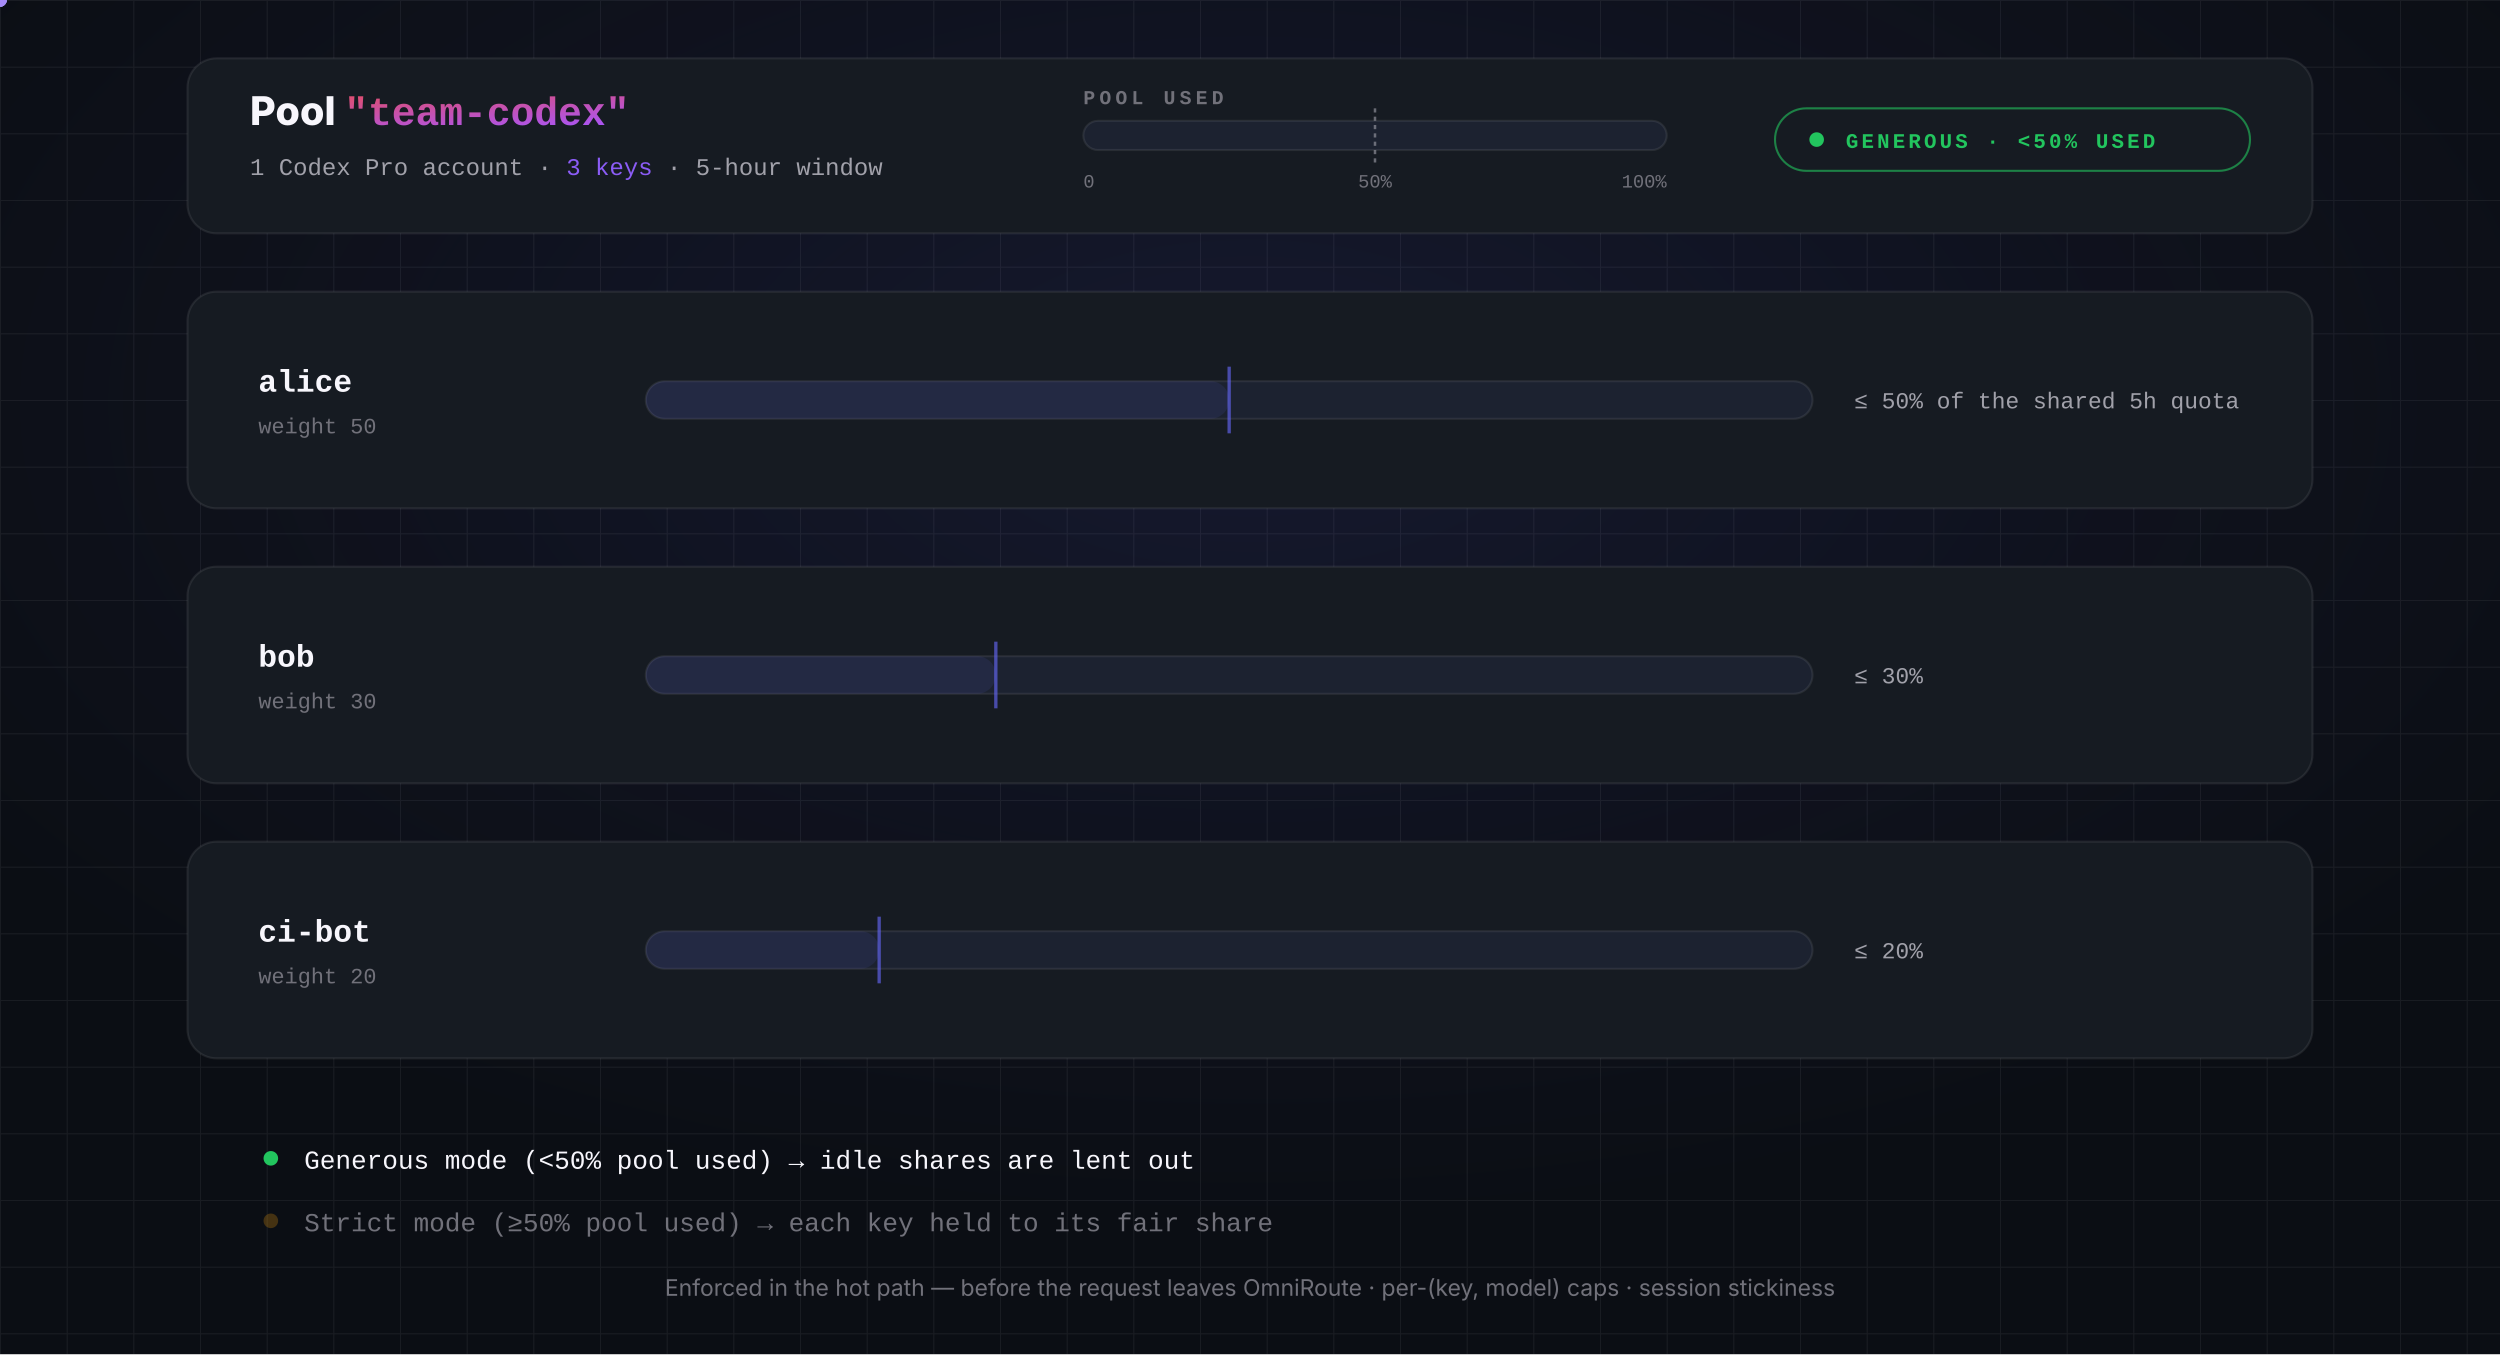
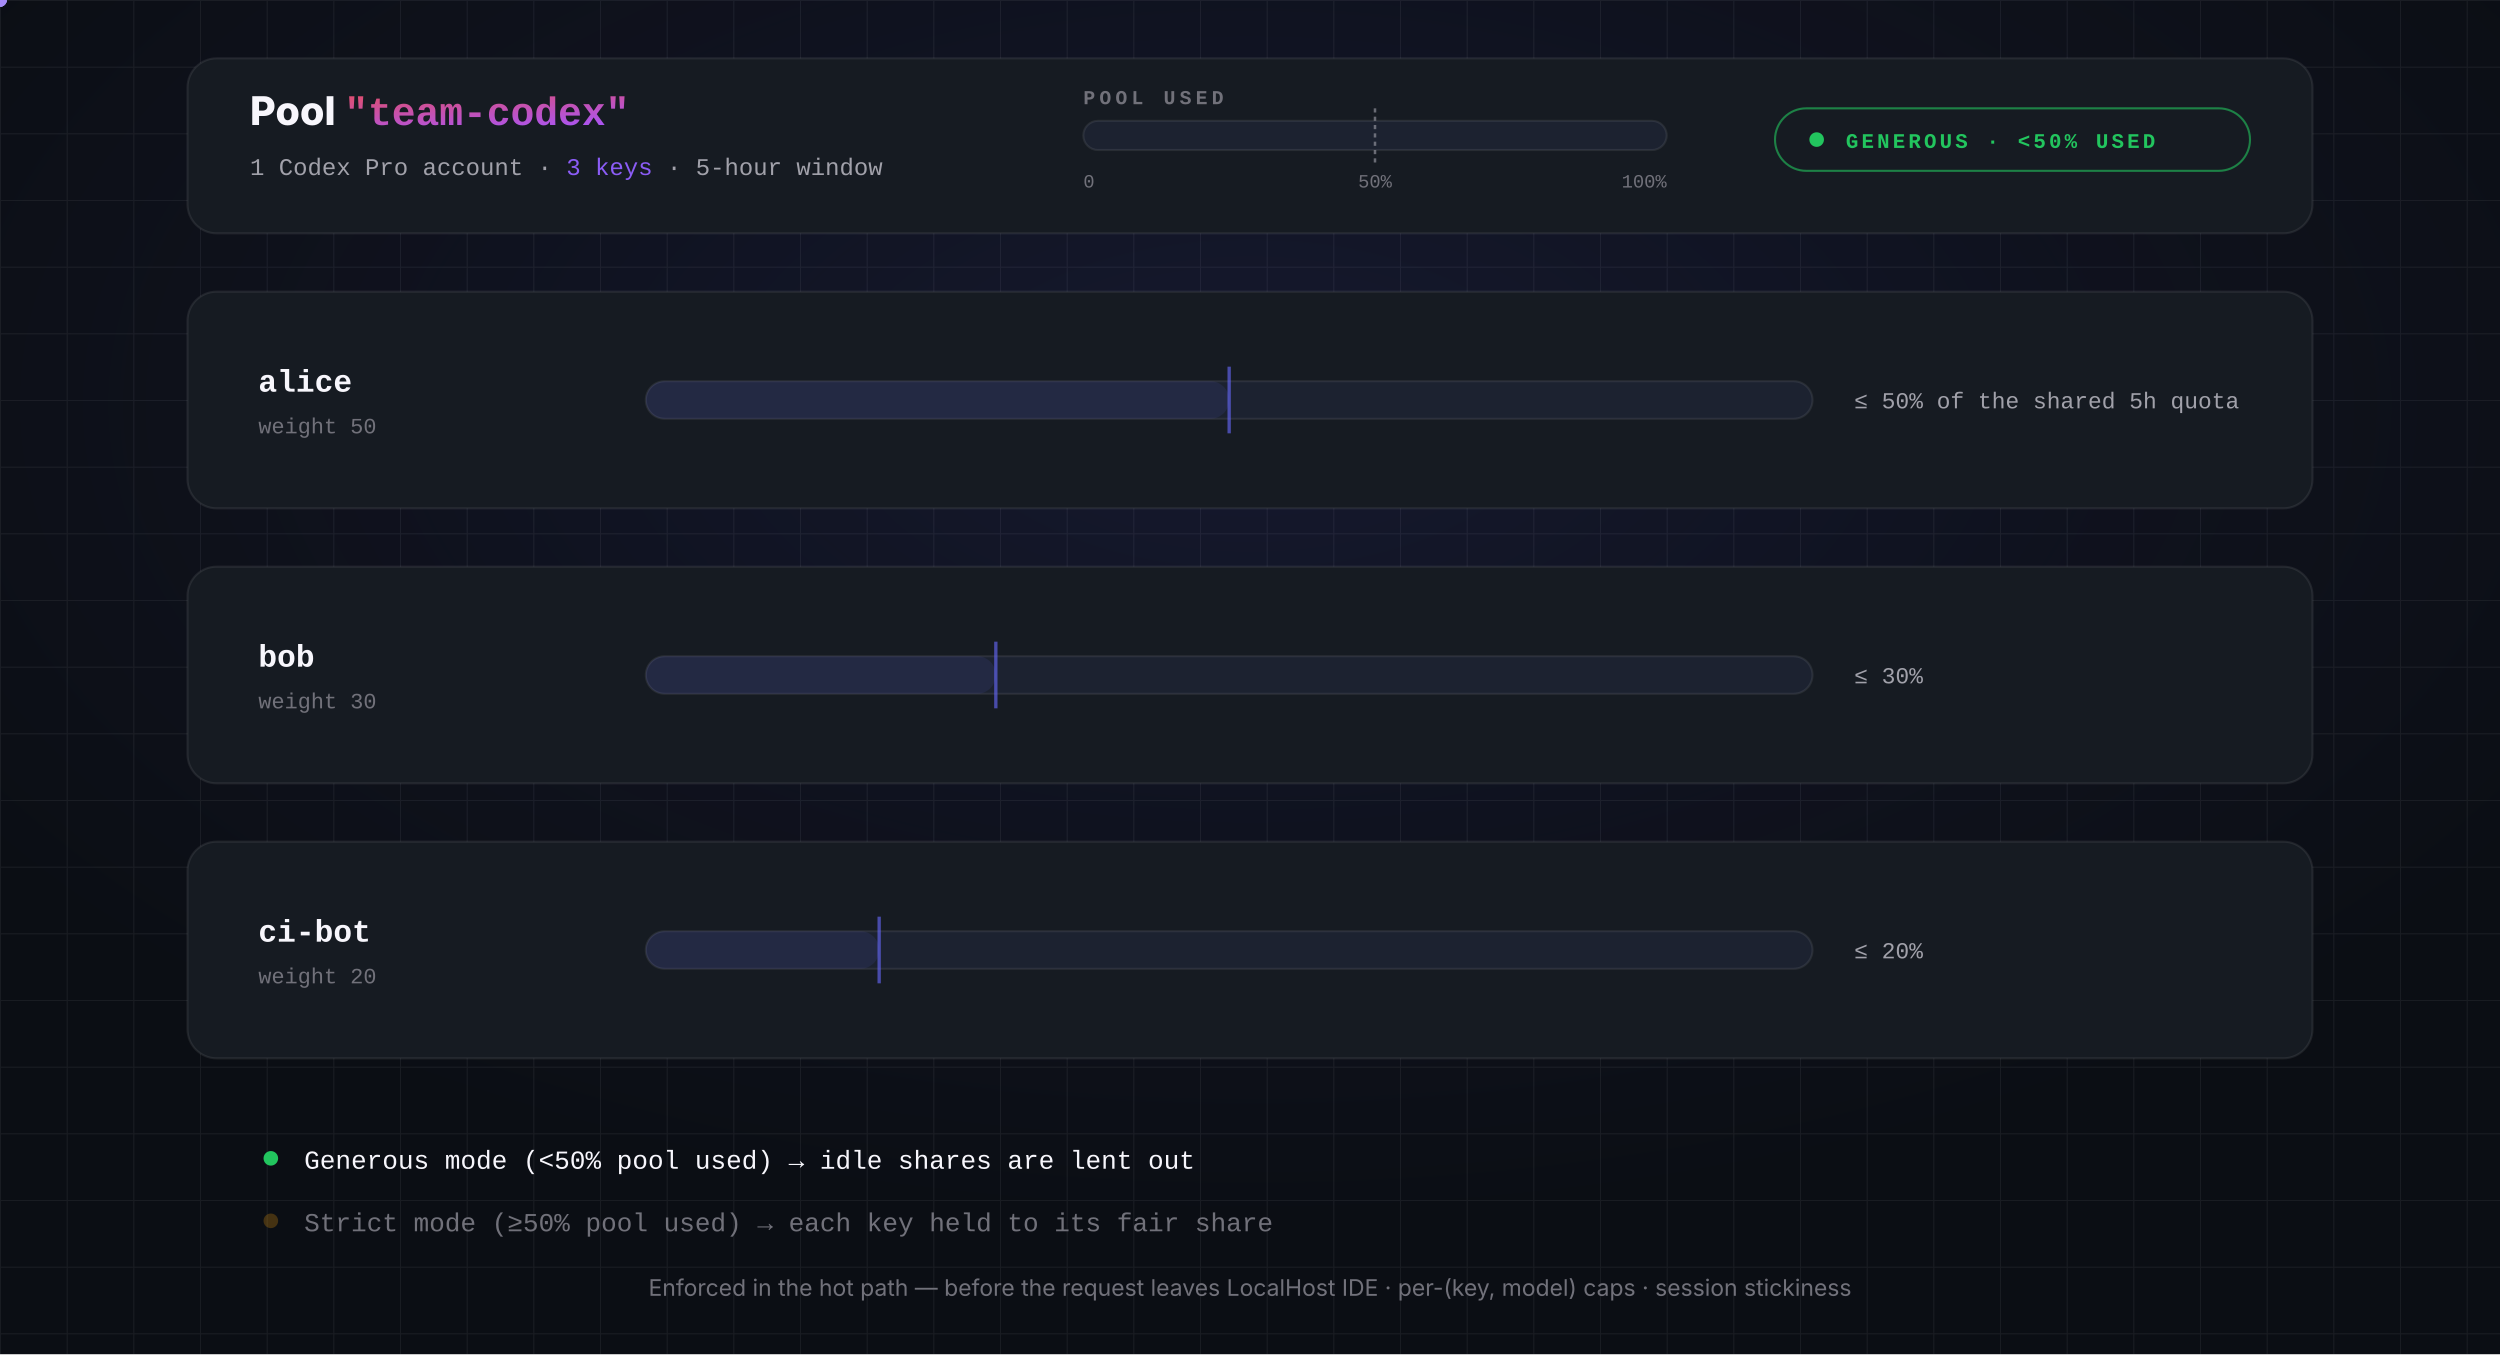
- <svg xmlns="http://www.w3.org/2000/svg" viewBox="0 0 1200 650" role="img" aria-label="OmniRoute key pool 'team-codex': one Codex Pro account shared by 3 keys over a 5-hour window. alice weight 50, bob weight 30, ci-bot weight 20. In generous mode (under 50% pool used) idle shares are lent out; once the pool crosses 50% strict mode holds each key to its fair share.">
+ <svg xmlns="http://www.w3.org/2000/svg" viewBox="0 0 1200 650" role="img" aria-label="LocalHost IDE key pool 'team-codex': one Codex Pro account shared by 3 keys over a 5-hour window. alice weight 50, bob weight 30, ci-bot weight 20. In generous mode (under 50% pool used) idle shares are lent out; once the pool crosses 50% strict mode holds each key to its fair share.">
  <defs>
    <radialGradient id="bgGlowP" cx="50%" cy="30%" r="60%">
      <stop offset="0%" stop-color="#6366f1" stop-opacity="0.12" />
      <stop offset="60%" stop-color="#6366f1" stop-opacity="0.04" />
      <stop offset="100%" stop-color="#6366f1" stop-opacity="0" />
    </radialGradient>
    <linearGradient id="gradBrandP" x1="0" y1="0" x2="1" y2="1">
      <stop offset="0%" stop-color="#e54d5e" />
      <stop offset="100%" stop-color="#a855f7" />
    </linearGradient>
    <pattern id="gridPaperP" width="32" height="32" patternUnits="userSpaceOnUse">
      <path d="M 32 0 L 0 0 0 32" fill="none" stroke="#ffffff" stroke-opacity="0.06" stroke-width="1" />
    </pattern>
    <path id="pReqA" d="M 236,192 L 352,192" />
    <path id="pReqB" d="M 236,324 L 352,324" />
    <path id="pReqC" d="M 236,456 L 352,456" />
    <path id="pRejC" d="M 236,456 L 414,456" />
    <path id="pLend" d="M 430,324 C 430,392 446,390 446,440" />
  </defs>
  <rect width="1200" height="650" fill="#0b0e14" />
  <rect width="1200" height="650" fill="url(#gridPaperP)" />
  <rect width="1200" height="650" fill="url(#bgGlowP)" />
  <rect x="90" y="28" width="1020" height="84" rx="14" fill="#161b22" stroke="#ffffff" stroke-opacity="0.08" stroke-width="1" />
  <text x="120" y="60" font-family="Inter, 'Segoe UI', Arial, Helvetica, system-ui, sans-serif" font-size="19" font-weight="800" fill="#F7F6FC">Pool <tspan font-family="Consolas, 'Courier New', monospace" fill="url(#gradBrandP)">"team-codex"</tspan>
  </text>
  <text x="120" y="84" font-family="Consolas, 'Courier New', monospace" font-size="11.5" fill="#a1a1aa">1 Codex Pro account · <tspan fill="#8b5cf6">3 keys</tspan> · 5-hour window</text>
  <text x="520" y="50" font-family="Consolas, 'Courier New', monospace" font-size="9.5" letter-spacing="2" font-weight="700" fill="#71717a">POOL USED</text>
  <rect x="520" y="58" width="280" height="14" rx="7" fill="#1c2230" stroke="#ffffff" stroke-opacity="0.08" stroke-width="1" />
  <rect x="521" y="59" height="12" rx="6" width="0" fill="#22c55e">
    <animate attributeName="width" values="0;92;129;176;190;190;0" keyTimes="0;0.25;0.50;0.59;0.80;0.965;1" dur="16s" repeatCount="indefinite" />
    <animate attributeName="fill" values="#22c55e;#22c55e;#f59e0b;#f59e0b" keyTimes="0;0.52;0.55;1" dur="16s" repeatCount="indefinite" />
  </rect>
  <line x1="660" y1="52" x2="660" y2="78" stroke="#a1a1aa" stroke-width="1.2" stroke-dasharray="2 2" stroke-opacity="0.6">
    <animate attributeName="stroke" values="#a1a1aa;#a1a1aa;#f59e0b;#f59e0b;#a1a1aa;#a1a1aa" keyTimes="0;0.52;0.53;0.60;0.63;1" dur="16s" repeatCount="indefinite" />
    <animate attributeName="stroke-opacity" values="0.6;0.6;1;1;0.6;0.6" keyTimes="0;0.52;0.53;0.60;0.63;1" dur="16s" repeatCount="indefinite" />
  </line>
  <text x="660" y="90" text-anchor="middle" font-family="Consolas, 'Courier New', monospace" font-size="9" fill="#71717a">50%</text>
  <text x="520" y="90" font-family="Consolas, 'Courier New', monospace" font-size="9" fill="#71717a">0</text>
  <text x="800" y="90" text-anchor="end" font-family="Consolas, 'Courier New', monospace" font-size="9" fill="#71717a">100%</text>
  <g>
    <animate attributeName="opacity" values="1;1;0;0" keyTimes="0;0.52;0.545;1" dur="16s" repeatCount="indefinite" />
    <rect x="852" y="52" width="228" height="30" rx="15" fill="#161b22" stroke="#22c55e" stroke-width="1" stroke-opacity="0.6" />
    <circle cx="872" cy="67" r="3.5" fill="#22c55e">
      <animate attributeName="opacity" values="1;0.35;1" dur="1.6s" repeatCount="indefinite" />
    </circle>
    <text x="886" y="71" font-family="Consolas, 'Courier New', monospace" font-size="10" letter-spacing="1.5" font-weight="700" fill="#22c55e">GENEROUS · &lt;50% USED</text>
  </g>
  <g opacity="0">
    <animate attributeName="opacity" values="0;0;1;1" keyTimes="0;0.53;0.555;1" dur="16s" repeatCount="indefinite" />
    <rect x="852" y="52" width="228" height="30" rx="15" fill="#161b22" stroke="#f59e0b" stroke-width="1" stroke-opacity="0.7" />
    <circle cx="872" cy="67" r="3.5" fill="#f59e0b">
      <animate attributeName="opacity" values="1;0.35;1" dur="1s" repeatCount="indefinite" />
    </circle>
    <text x="886" y="71" font-family="Consolas, 'Courier New', monospace" font-size="10" letter-spacing="1.5" font-weight="700" fill="#f59e0b">STRICT · ≥50% USED</text>
  </g>
  <rect x="90" y="140" width="1020" height="104" rx="14" fill="#161b22" stroke="#ffffff" stroke-opacity="0.08" stroke-width="1" />
  <rect x="90" y="272" width="1020" height="104" rx="14" fill="#161b22" stroke="#ffffff" stroke-opacity="0.08" stroke-width="1" />
  <rect x="90" y="404" width="1020" height="104" rx="14" fill="#161b22" stroke="#ffffff" stroke-opacity="0.08" stroke-width="1" />
  <text x="124" y="188" font-family="Consolas, 'Courier New', monospace" font-size="15" font-weight="700" fill="#F7F6FC">alice</text>
  <text x="124" y="208" font-family="Consolas, 'Courier New', monospace" font-size="10.5" fill="#71717a">weight 50</text>
  <text x="124" y="320" font-family="Consolas, 'Courier New', monospace" font-size="15" font-weight="700" fill="#F7F6FC">bob</text>
  <text x="124" y="340" font-family="Consolas, 'Courier New', monospace" font-size="10.5" fill="#71717a">weight 30</text>
  <text x="124" y="452" font-family="Consolas, 'Courier New', monospace" font-size="15" font-weight="700" fill="#F7F6FC">ci-bot</text>
  <text x="124" y="472" font-family="Consolas, 'Courier New', monospace" font-size="10.5" fill="#71717a">weight 20</text>
  <rect x="310" y="183" width="560" height="18" rx="9" fill="#1c2230" stroke="#ffffff" stroke-opacity="0.08" stroke-width="1" />
  <rect x="310" y="315" width="560" height="18" rx="9" fill="#1c2230" stroke="#ffffff" stroke-opacity="0.08" stroke-width="1" />
  <rect x="310" y="447" width="560" height="18" rx="9" fill="#1c2230" stroke="#ffffff" stroke-opacity="0.08" stroke-width="1" />
  <rect x="310" y="183" width="280" height="18" rx="9" fill="#6366f1" opacity="0.10" />
  <rect x="310" y="315" width="168" height="18" rx="9" fill="#6366f1" opacity="0.10" />
  <rect x="310" y="447" width="112" height="18" rx="9" fill="#6366f1" opacity="0.10" />
  <g stroke-width="1.6">
    <line x1="590" y1="176" x2="590" y2="208" stroke="#6366f1" stroke-opacity="0.65">
      <animate attributeName="stroke" values="#6366f1;#6366f1;#f59e0b;#f59e0b" keyTimes="0;0.53;0.56;1" dur="16s" repeatCount="indefinite" />
    </line>
    <line x1="478" y1="308" x2="478" y2="340" stroke="#6366f1" stroke-opacity="0.65">
      <animate attributeName="stroke" values="#6366f1;#6366f1;#f59e0b;#f59e0b" keyTimes="0;0.53;0.56;1" dur="16s" repeatCount="indefinite" />
    </line>
    <line x1="422" y1="440" x2="422" y2="472" stroke="#6366f1" stroke-opacity="0.65">
      <animate attributeName="stroke" values="#6366f1;#6366f1;#f59e0b;#f59e0b" keyTimes="0;0.53;0.56;1" dur="16s" repeatCount="indefinite" />
    </line>
  </g>
  <text x="890" y="196" font-family="Consolas, 'Courier New', monospace" font-size="11" fill="#a1a1aa">≤ 50% of the shared 5h quota</text>
  <text x="890" y="328" font-family="Consolas, 'Courier New', monospace" font-size="11" fill="#a1a1aa">≤ 30%</text>
  <text x="890" y="460" font-family="Consolas, 'Courier New', monospace" font-size="11" fill="#a1a1aa">≤ 20%</text>
  <g>
    <animate attributeName="opacity" values="1;1;0;0;1" keyTimes="0;0.94;0.965;0.99;1" dur="16s" repeatCount="indefinite" />
    <rect x="311" y="184" height="16" rx="8" width="0" fill="#8b5cf6">
      <animate attributeName="width" values="0;38;67;67;140;168;168;0" keyTimes="0;0.12;0.25;0.50;0.59;0.80;0.965;1" dur="16s" repeatCount="indefinite" />
    </rect>
    <rect x="311" y="316" height="16" rx="8" width="0" fill="#8b5cf6">
      <animate attributeName="width" values="0;19;34;34;56;56;0" keyTimes="0;0.15;0.25;0.50;0.59;0.965;1" dur="16s" repeatCount="indefinite" />
    </rect>
    <rect x="311" y="448" height="16" rx="8" width="0" fill="#8b5cf6">
      <animate attributeName="width" values="0;56;84;112;112;112;0" keyTimes="0;0.12;0.25;0.36;0.50;0.965;1" dur="16s" repeatCount="indefinite" />
    </rect>
    <rect x="420" y="448" height="16" rx="8" width="0" fill="#22c55e">
      <animate attributeName="width" values="0;0;47;47;47;0" keyTimes="0;0.36;0.47;0.50;0.965;1" dur="16s" repeatCount="indefinite" />
      <animate attributeName="opacity" values="1;1;0.45;0.45" keyTimes="0;0.53;0.56;1" dur="16s" repeatCount="indefinite" />
    </rect>
    <text x="444" y="440" text-anchor="middle" font-family="Consolas, 'Courier New', monospace" font-size="9.5" fill="#22c55e" opacity="0">
      <animate attributeName="opacity" values="0;0;1;1;0.35;0.35;0" keyTimes="0;0.37;0.42;0.52;0.56;0.94;1" dur="16s" repeatCount="indefinite" />lent</text>
    <g fill="#a78bfa">
      <circle r="3.2">
        <animateMotion dur="1.5s" repeatCount="indefinite" begin="0s">
          <mpath href="#pReqA" />
        </animateMotion>
        <animate attributeName="opacity" values="0;1;1;0" dur="1.5s" begin="0s" repeatCount="indefinite" />
      </circle>
      <circle r="3.2">
        <animateMotion dur="1.5s" repeatCount="indefinite" begin="0.75s">
          <mpath href="#pReqA" />
        </animateMotion>
        <animate attributeName="opacity" values="0;1;1;0" dur="1.5s" begin="0.75s" repeatCount="indefinite" />
      </circle>
    </g>
    <g fill="#a78bfa">
      <animate attributeName="opacity" values="1;1;0;0;1;1" keyTimes="0;0.25;0.28;0.50;0.53;1" dur="16s" repeatCount="indefinite" />
      <circle r="3.2">
        <animateMotion dur="2.6s" repeatCount="indefinite" begin="0.4s">
          <mpath href="#pReqB" />
        </animateMotion>
        <animate attributeName="opacity" values="0;1;1;0" dur="2.6s" begin="0.4s" repeatCount="indefinite" />
      </circle>
    </g>
    <text x="240" y="310" font-family="Consolas, 'Courier New', monospace" font-size="9.5" fill="#71717a" opacity="0">
      <animate attributeName="opacity" values="0;0;1;1;0;0" keyTimes="0;0.28;0.32;0.48;0.52;1" dur="16s" repeatCount="indefinite" />idle</text>
    <g fill="#a78bfa">
      <animate attributeName="opacity" values="1;1;0;0" keyTimes="0;0.50;0.53;1" dur="16s" repeatCount="indefinite" />
      <circle r="3.2">
        <animateMotion dur="0.8s" repeatCount="indefinite" begin="0s">
          <mpath href="#pReqC" />
        </animateMotion>
        <animate attributeName="opacity" values="0;1;1;0" dur="0.8s" begin="0s" repeatCount="indefinite" />
      </circle>
      <circle r="3.2">
        <animateMotion dur="0.8s" repeatCount="indefinite" begin="0.4s">
          <mpath href="#pReqC" />
        </animateMotion>
        <animate attributeName="opacity" values="0;1;1;0" dur="0.8s" begin="0.4s" repeatCount="indefinite" />
      </circle>
    </g>
    <g fill="#22c55e">
      <animate attributeName="opacity" values="0;0;1;1;0;0" keyTimes="0;0.36;0.38;0.48;0.50;1" dur="16s" repeatCount="indefinite" />
      <circle r="3">
        <animateMotion dur="1.3s" repeatCount="indefinite">
          <mpath href="#pLend" />
        </animateMotion>
        <animate attributeName="opacity" values="0;1;1;0" dur="1.3s" repeatCount="indefinite" />
      </circle>
    </g>
    <g>
      <animate attributeName="opacity" values="0;0;1;1;0;0" keyTimes="0;0.59;0.61;0.92;0.94;1" dur="16s" repeatCount="indefinite" />
      <circle r="3.2" fill="#a78bfa">
        <animateMotion dur="2.4s" repeatCount="indefinite" keyPoints="0;0.9;1;1" keyTimes="0;0.55;0.7;1" calcMode="linear">
          <mpath href="#pRejC" />
        </animateMotion>
        <animate attributeName="fill" values="#a78bfa;#a78bfa;#ef4444;#ef4444" keyTimes="0;0.6;0.7;1" dur="2.4s" repeatCount="indefinite" />
        <animate attributeName="opacity" values="0;1;1;1;0" keyTimes="0;0.1;0.6;0.82;1" dur="2.4s" repeatCount="indefinite" />
      </circle>
      <text x="422" y="434" text-anchor="middle" font-family="Consolas, 'Courier New', monospace" font-size="12" font-weight="700" fill="#ef4444" opacity="0">
        <animate attributeName="opacity" values="0;0;1;0;0" keyTimes="0;0.68;0.78;0.95;1" dur="2.4s" repeatCount="indefinite" />✕</text>
    </g>
  </g>
  <circle cx="130" cy="556" r="3.5" fill="#22c55e">
    <animate attributeName="opacity" values="1;1;0.25;0.25" keyTimes="0;0.52;0.56;1" dur="16s" repeatCount="indefinite" />
  </circle>
  <text x="146" y="561" font-family="Consolas, 'Courier New', monospace" font-size="12.5" fill="#F7F6FC">
    <animate attributeName="fill" values="#F7F6FC;#F7F6FC;#71717a;#71717a" keyTimes="0;0.52;0.56;1" dur="16s" repeatCount="indefinite" />Generous mode (&lt;50% pool used) → idle shares are lent out</text>
  <circle cx="130" cy="586" r="3.5" fill="#f59e0b" opacity="0.25">
    <animate attributeName="opacity" values="0.25;0.25;1;1" keyTimes="0;0.52;0.56;1" dur="16s" repeatCount="indefinite" />
  </circle>
  <text x="146" y="591" font-family="Consolas, 'Courier New', monospace" font-size="12.5" fill="#71717a">
    <animate attributeName="fill" values="#71717a;#71717a;#F7F6FC;#F7F6FC" keyTimes="0;0.52;0.56;1" dur="16s" repeatCount="indefinite" />Strict mode (≥50% pool used) → each key held to its fair share</text>
-   <text x="600" y="622" text-anchor="middle" font-family="Inter, 'Segoe UI', Arial, Helvetica, system-ui, sans-serif" font-size="11" fill="#71717a">Enforced in the hot path — before the request leaves OmniRoute · per-(key, model) caps · session stickiness</text>
+   <text x="600" y="622" text-anchor="middle" font-family="Inter, 'Segoe UI', Arial, Helvetica, system-ui, sans-serif" font-size="11" fill="#71717a">Enforced in the hot path — before the request leaves LocalHost IDE · per-(key, model) caps · session stickiness</text>
</svg>
